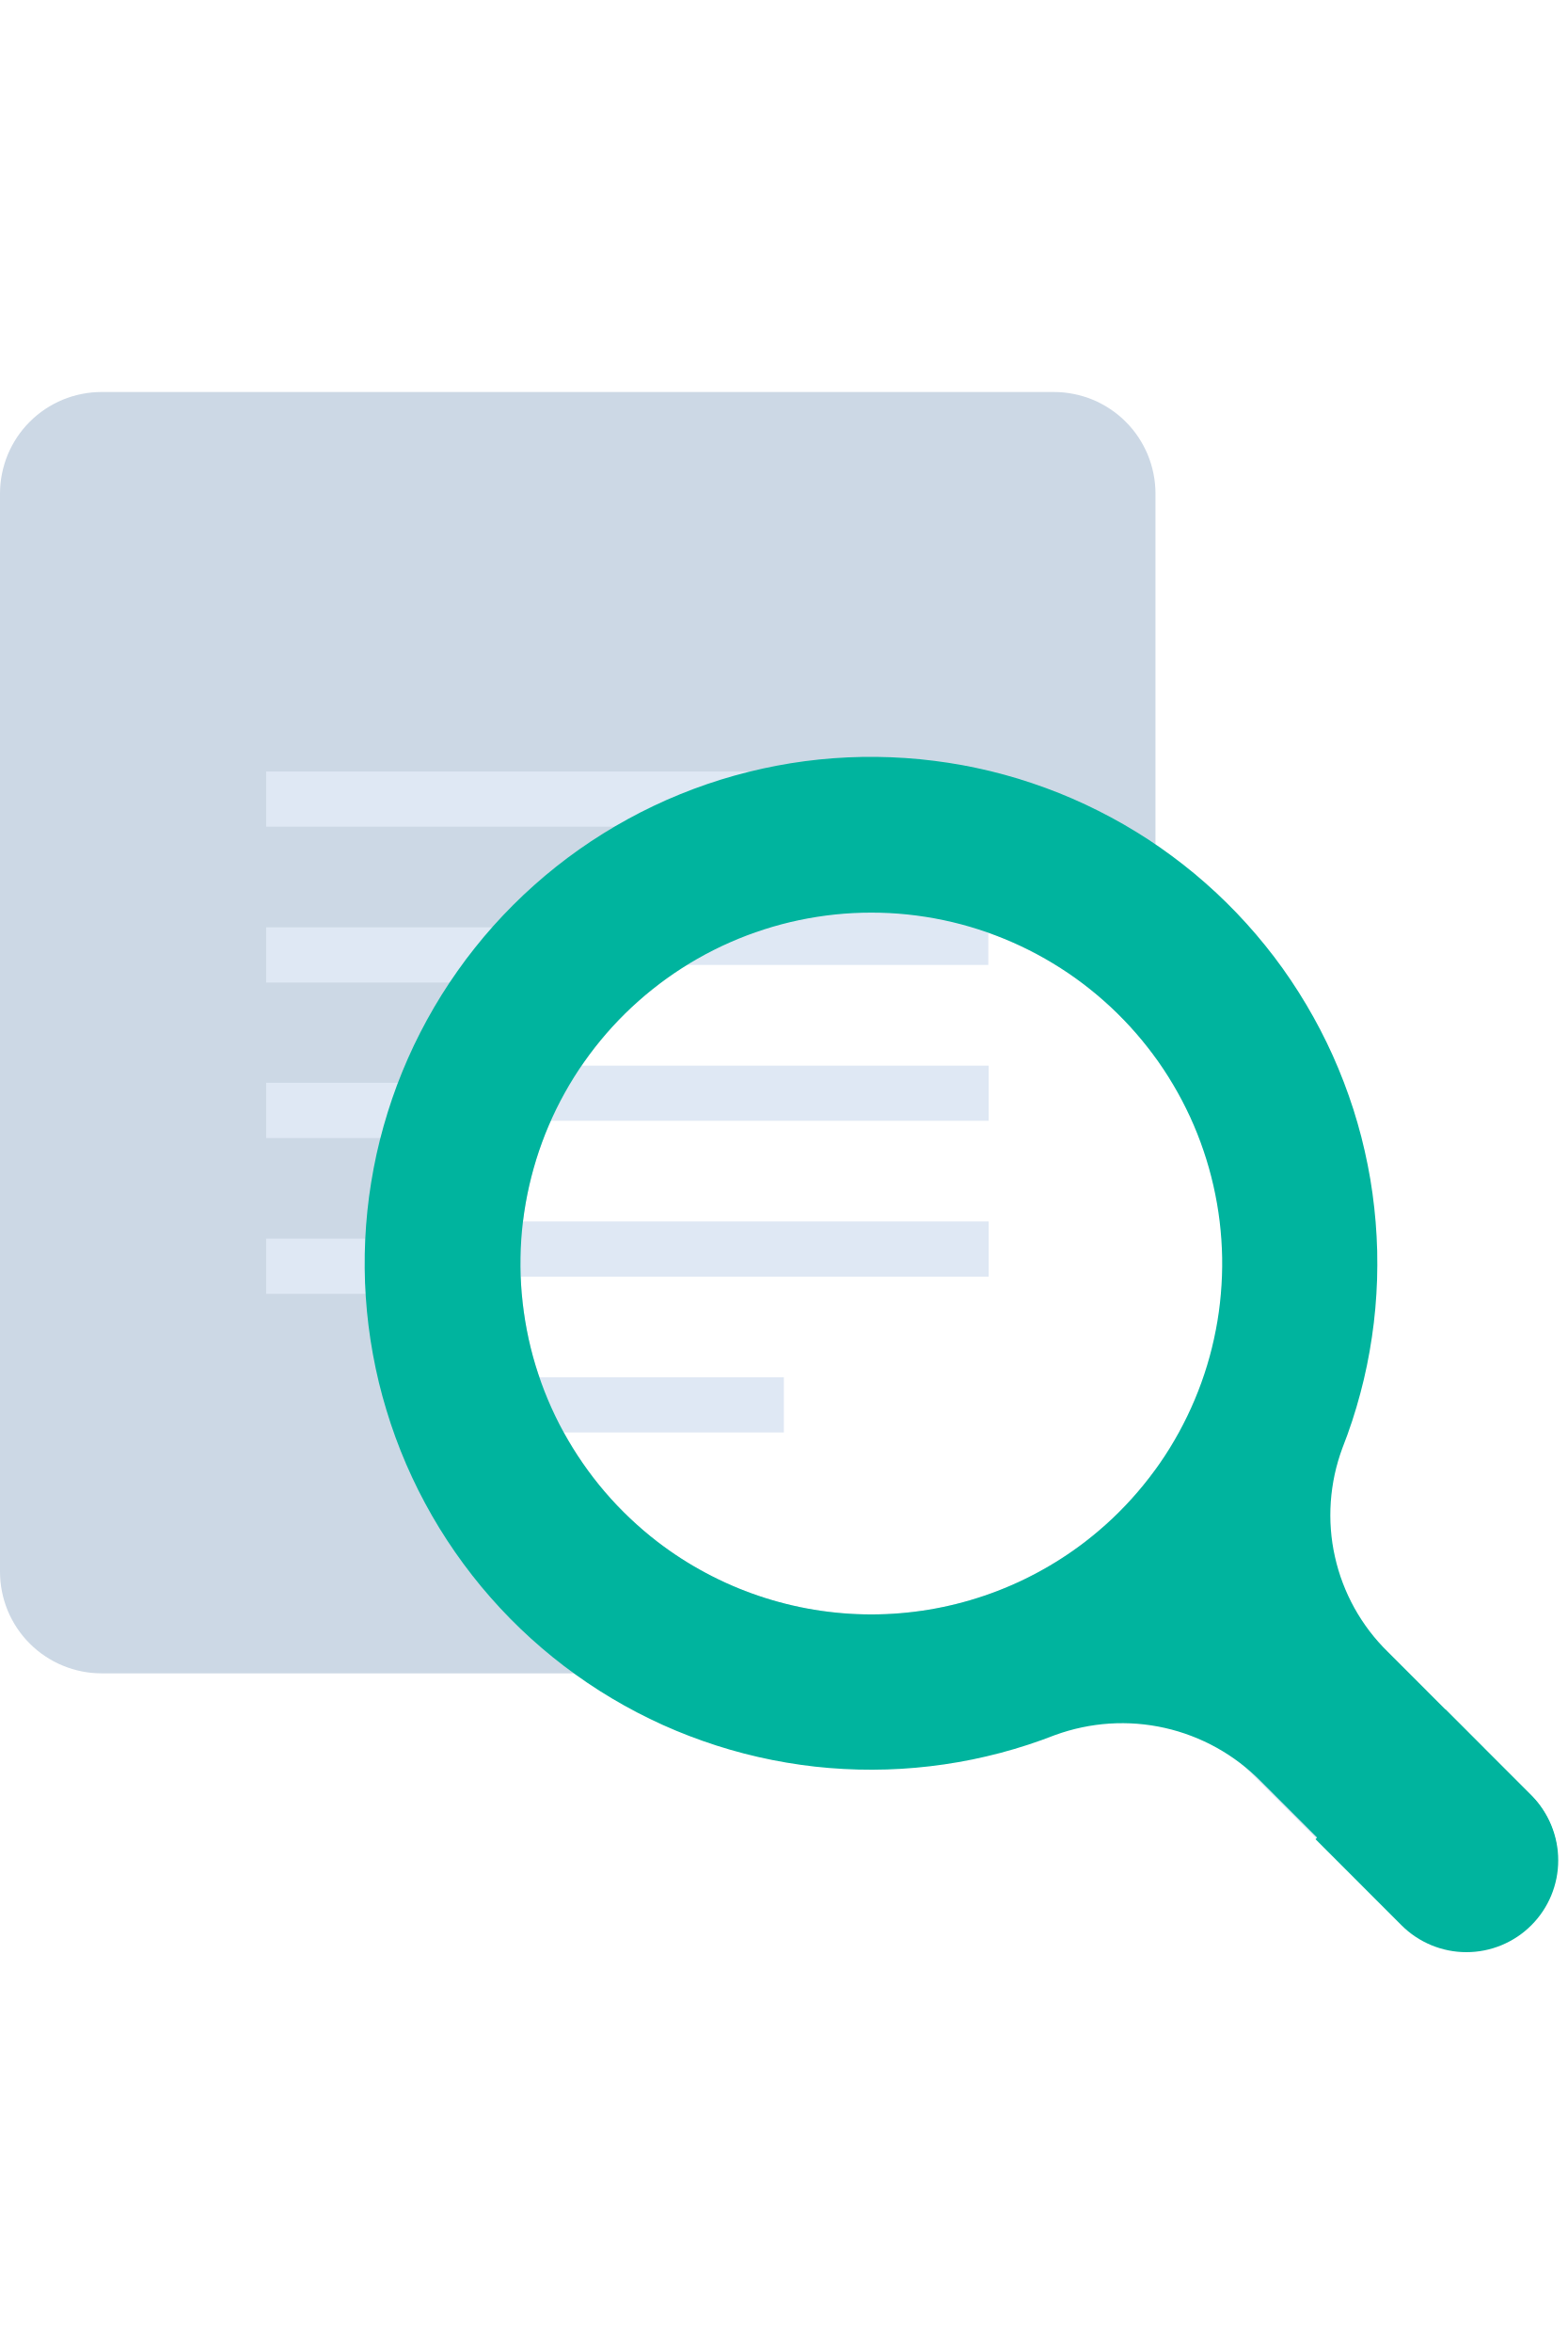
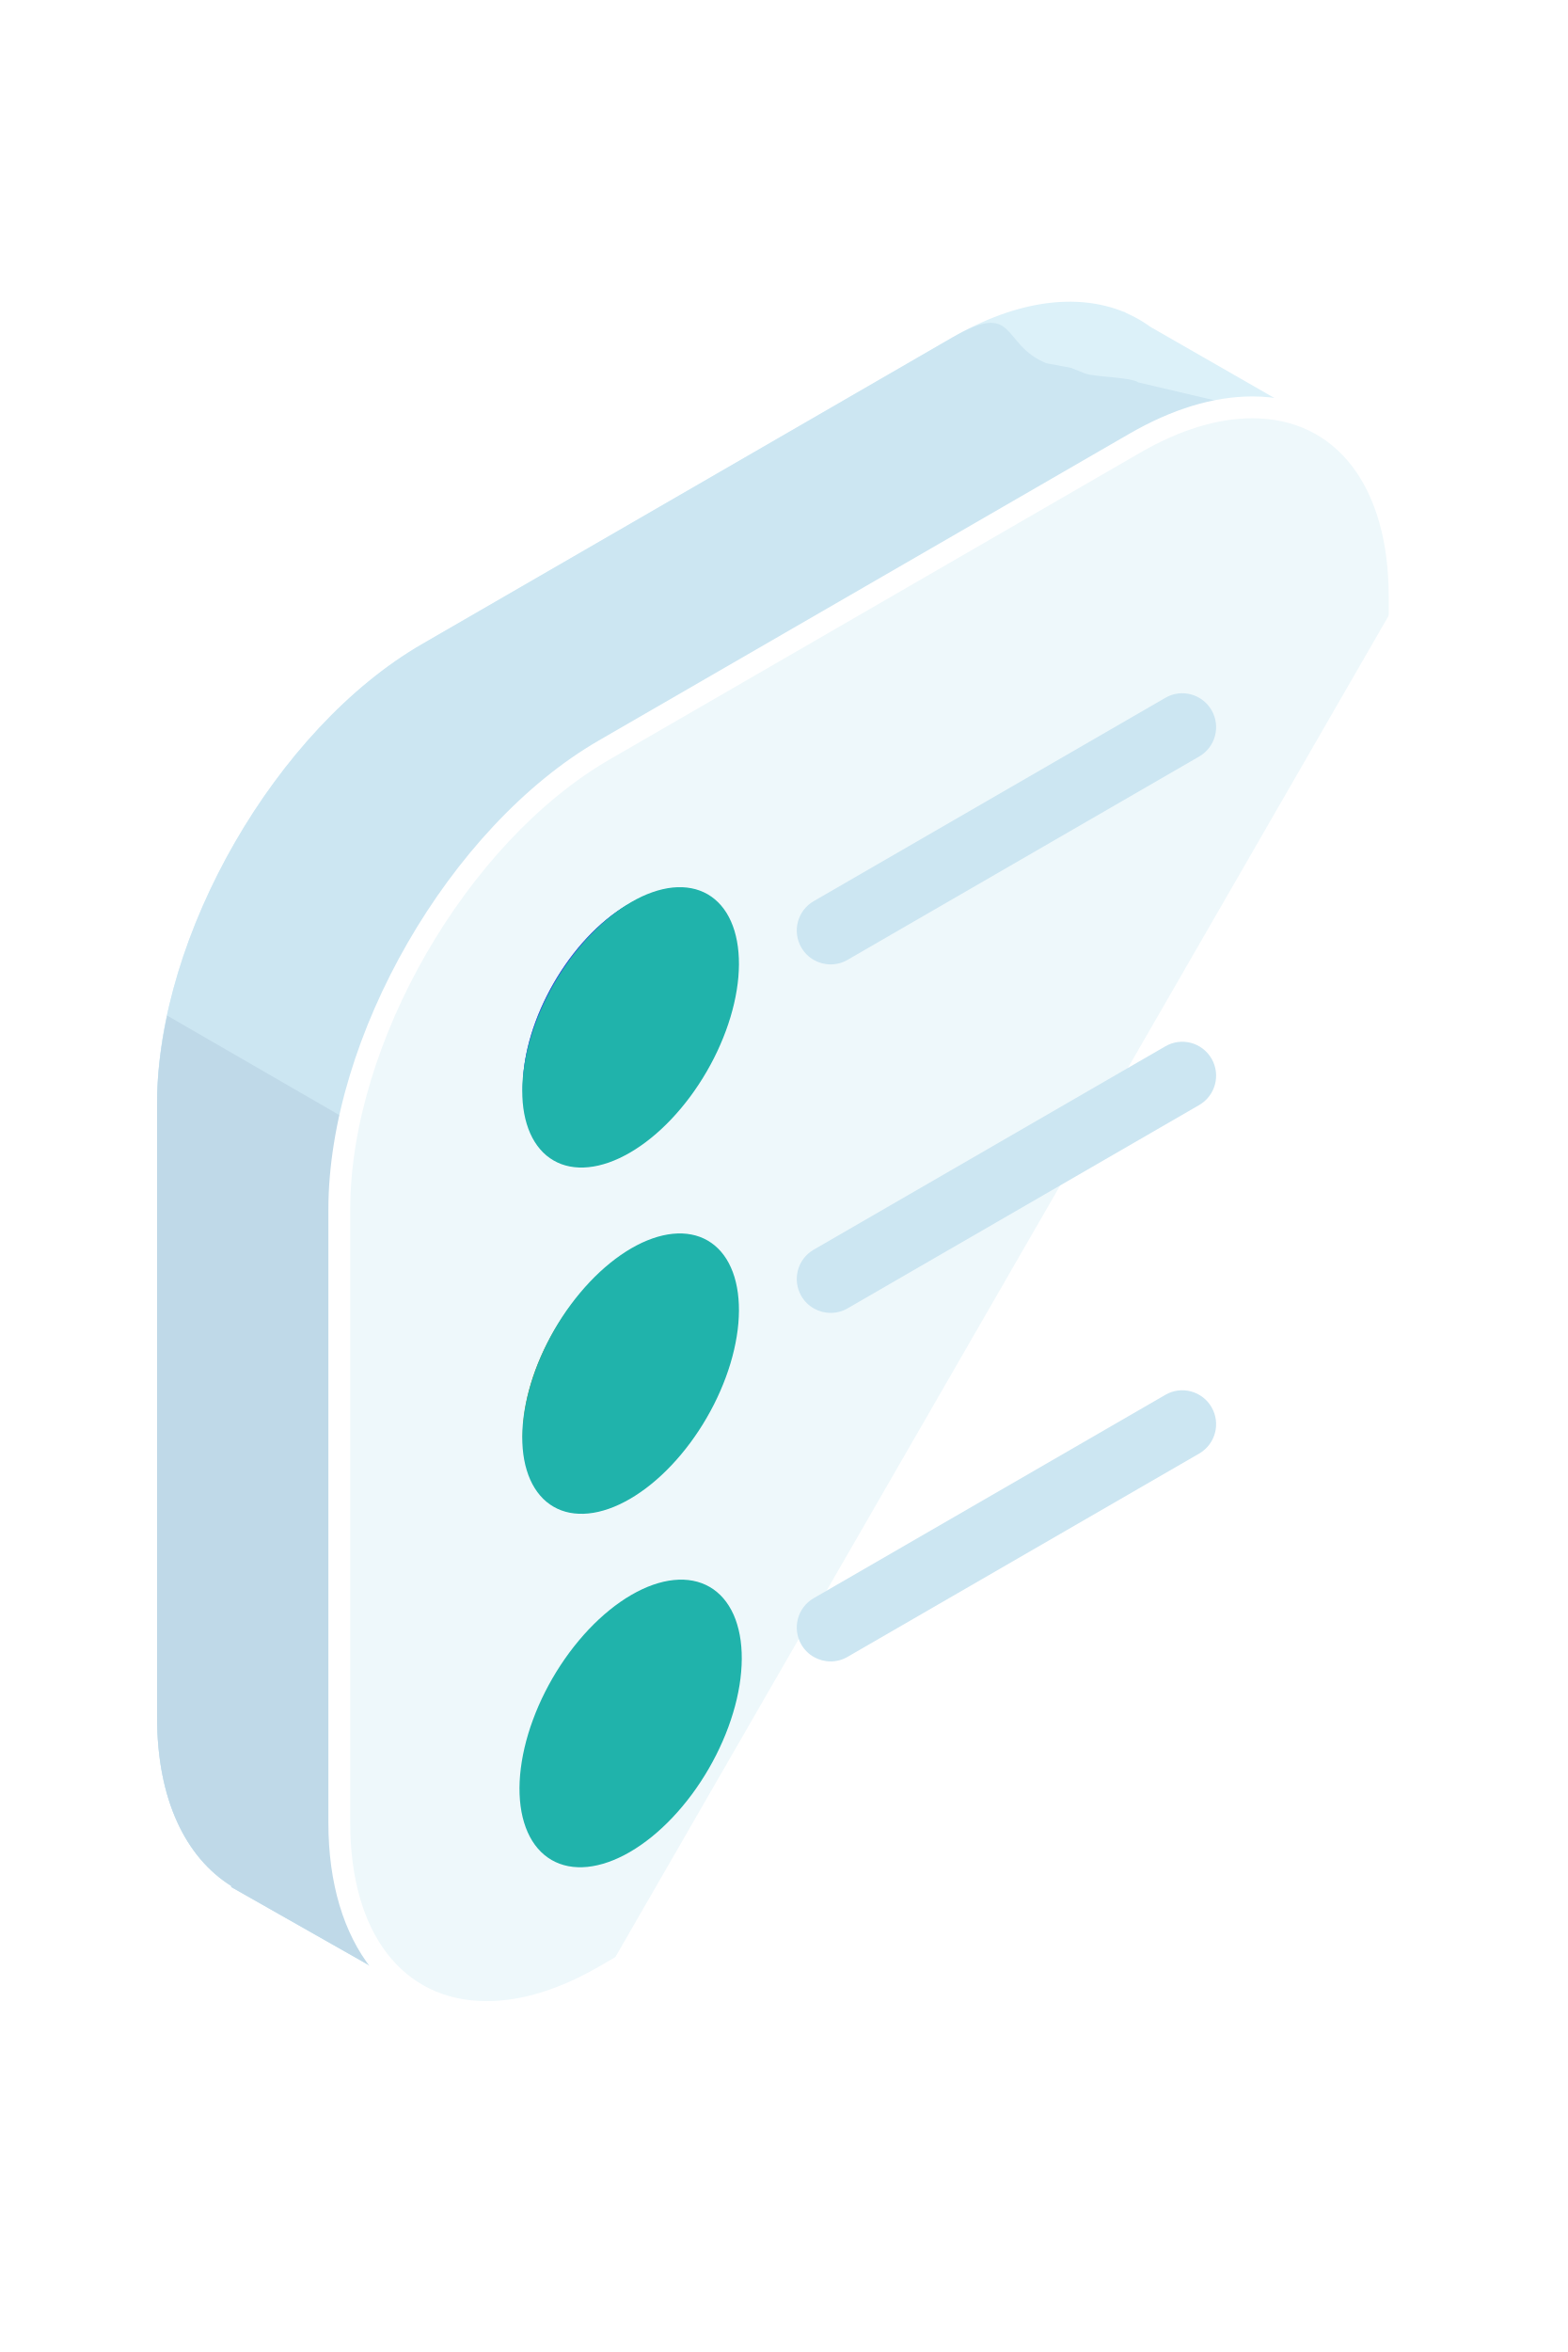
- <svg xmlns="http://www.w3.org/2000/svg" width="60px" viewBox="0 0 150 225" version="1.2">
-   <defs>
-     <clipPath id="search1">
-       <path d="M 0 37.5 L 111 37.5 L 111 161 L 0 161 Z M 0 37.5 " />
-     </clipPath>
-   </defs>
-   <g id="searchicon">
-     <g clip-path="url(#search1)" clip-rule="nonzero">
-       <path style=" stroke:none;fill-rule:nonzero;fill:rgb(79.999%,84.709%,89.799%);fill-opacity:1;" d="M 9.719 37.5 L 100.84 37.5 C 101.477 37.5 102.109 37.562 102.734 37.688 C 103.359 37.812 103.969 37.996 104.559 38.238 C 105.148 38.484 105.707 38.785 106.238 39.137 C 106.77 39.492 107.262 39.895 107.711 40.348 C 108.164 40.797 108.566 41.289 108.922 41.82 C 109.273 42.352 109.574 42.91 109.82 43.5 C 110.062 44.09 110.246 44.699 110.371 45.324 C 110.496 45.949 110.559 46.582 110.559 47.219 L 110.559 150.355 C 110.559 150.996 110.496 151.629 110.371 152.254 C 110.246 152.879 110.062 153.488 109.82 154.078 C 109.574 154.668 109.273 155.227 108.922 155.758 C 108.566 156.289 108.164 156.777 107.711 157.23 C 107.262 157.684 106.77 158.086 106.238 158.438 C 105.707 158.793 105.148 159.094 104.559 159.336 C 103.969 159.582 103.359 159.766 102.734 159.891 C 102.109 160.016 101.477 160.078 100.84 160.078 L 9.719 160.078 C 9.082 160.078 8.449 160.016 7.824 159.891 C 7.199 159.766 6.59 159.582 6 159.336 C 5.41 159.094 4.852 158.793 4.32 158.438 C 3.789 158.086 3.297 157.684 2.848 157.23 C 2.395 156.777 1.992 156.289 1.637 155.758 C 1.285 155.227 0.984 154.668 0.738 154.078 C 0.496 153.488 0.312 152.879 0.188 152.254 C 0.062 151.629 0 150.996 0 150.355 L 0 47.219 C 0 46.582 0.062 45.949 0.188 45.324 C 0.312 44.699 0.496 44.09 0.738 43.5 C 0.984 42.91 1.285 42.352 1.637 41.82 C 1.992 41.289 2.395 40.797 2.848 40.348 C 3.297 39.895 3.789 39.492 4.32 39.137 C 4.852 38.785 5.41 38.484 6 38.238 C 6.59 37.996 7.199 37.812 7.824 37.688 C 8.449 37.562 9.082 37.5 9.719 37.5 Z M 9.719 37.5 " />
-     </g>
-     <path style=" stroke:none;fill-rule:nonzero;fill:rgb(87.45%,90.979%,95.689%);fill-opacity:1;" d="M 25.465 73.805 L 85.062 73.805 L 85.062 79.082 L 25.465 79.082 Z M 25.465 73.805 " />
-     <path style=" stroke:none;fill-rule:nonzero;fill:rgb(87.45%,90.979%,95.689%);fill-opacity:1;" d="M 25.465 88.711 L 85.062 88.711 L 85.062 93.992 L 25.465 93.992 Z M 25.465 88.711 " />
-     <path style=" stroke:none;fill-rule:nonzero;fill:rgb(87.45%,90.979%,95.689%);fill-opacity:1;" d="M 25.465 103.586 L 85.062 103.586 L 85.062 108.867 L 25.465 108.867 Z M 25.465 103.586 " />
-     <path style=" stroke:none;fill-rule:nonzero;fill:rgb(87.45%,90.979%,95.689%);fill-opacity:1;" d="M 25.465 118.492 L 62.734 118.492 L 62.734 123.773 L 25.465 123.773 Z M 25.465 118.492 " />
-     <path style=" stroke:none;fill-rule:nonzero;fill:rgb(87.45%,90.979%,95.689%);fill-opacity:1;" d="M 146.523 184.023 C 146.117 184.438 145.676 184.809 145.199 185.133 C 144.723 185.461 144.215 185.738 143.684 185.961 C 143.148 186.188 142.598 186.359 142.031 186.473 C 141.461 186.586 140.891 186.645 140.309 186.645 C 139.73 186.645 139.16 186.586 138.59 186.473 C 138.023 186.359 137.473 186.188 136.938 185.961 C 136.406 185.738 135.898 185.461 135.422 185.133 C 134.945 184.809 134.504 184.438 134.098 184.023 L 107.824 157.75 C 107.422 157.348 107.062 156.906 106.746 156.434 C 106.43 155.961 106.164 155.461 105.945 154.934 C 105.727 154.406 105.562 153.867 105.453 153.309 C 105.34 152.75 105.285 152.184 105.285 151.613 C 105.285 151.047 105.34 150.48 105.453 149.922 C 105.562 149.363 105.727 148.82 105.945 148.297 C 106.164 147.77 106.43 147.27 106.746 146.797 C 107.062 146.32 107.422 145.883 107.824 145.48 C 108.23 145.078 108.668 144.719 109.141 144.402 C 109.613 144.086 110.113 143.82 110.641 143.602 C 111.168 143.383 111.707 143.219 112.266 143.109 C 112.824 142.996 113.391 142.941 113.961 142.941 C 114.527 142.941 115.094 142.996 115.652 143.109 C 116.211 143.219 116.754 143.383 117.277 143.602 C 117.805 143.82 118.305 144.086 118.777 144.402 C 119.254 144.719 119.691 145.078 120.094 145.48 L 146.367 171.754 C 146.773 172.152 147.141 172.586 147.465 173.055 C 147.785 173.523 148.059 174.02 148.285 174.543 C 148.512 175.066 148.684 175.609 148.801 176.164 C 148.918 176.723 148.98 177.285 148.988 177.855 C 148.996 178.426 148.949 178.992 148.844 179.551 C 148.738 180.109 148.582 180.656 148.371 181.184 C 148.156 181.715 147.898 182.219 147.586 182.695 C 147.273 183.172 146.922 183.613 146.523 184.023 Z M 146.523 184.023 " />
-     <path style=" stroke:none;fill-rule:nonzero;fill:rgb(100%,100%,100%);fill-opacity:1;" d="M 62.918 147.5 C 62 146.793 61.117 146.039 60.277 145.242 C 59.434 144.445 58.633 143.605 57.879 142.723 C 57.125 141.844 56.418 140.926 55.758 139.969 C 55.098 139.016 54.488 138.027 53.93 137.012 C 53.371 135.992 52.867 134.949 52.418 133.879 C 51.969 132.809 51.578 131.719 51.238 130.609 C 50.902 129.5 50.625 128.375 50.406 127.234 C 50.188 126.094 50.027 124.945 49.926 123.793 C 49.824 122.637 49.785 121.477 49.805 120.316 C 49.82 119.156 49.902 118 50.039 116.848 C 50.18 115.695 50.379 114.555 50.637 113.422 C 50.895 112.293 51.211 111.176 51.582 110.078 C 51.957 108.977 52.387 107.902 52.871 106.848 C 53.355 105.793 53.895 104.766 54.484 103.77 C 55.074 102.77 55.719 101.805 56.41 100.871 C 57.102 99.941 57.836 99.047 58.621 98.191 C 59.406 97.336 60.23 96.523 61.102 95.754 C 61.969 94.984 62.875 94.262 63.82 93.586 C 64.762 92.91 65.738 92.285 66.746 91.711 C 67.754 91.137 68.789 90.613 69.852 90.148 C 70.914 89.68 71.996 89.27 73.102 88.914 C 74.207 88.559 75.328 88.262 76.461 88.023 C 77.598 87.785 78.742 87.605 79.898 87.484 C 81.051 87.363 82.211 87.305 83.371 87.305 C 84.531 87.305 85.688 87.363 86.84 87.484 C 87.996 87.605 89.141 87.785 90.277 88.023 C 91.41 88.262 92.531 88.559 93.637 88.914 C 94.742 89.27 95.824 89.68 96.887 90.148 C 97.949 90.613 98.984 91.137 99.992 91.711 C 101 92.285 101.977 92.91 102.922 93.586 C 103.863 94.262 104.77 94.984 105.637 95.754 C 106.508 96.523 107.332 97.336 108.117 98.191 C 108.902 99.047 109.641 99.941 110.332 100.871 C 111.023 101.805 111.664 102.77 112.254 103.77 C 112.848 104.766 113.383 105.793 113.871 106.848 C 114.355 107.902 114.785 108.977 115.156 110.078 C 115.531 111.176 115.844 112.293 116.102 113.422 C 116.359 114.555 116.559 115.695 116.699 116.848 C 116.836 118 116.918 119.156 116.938 120.316 C 116.957 121.477 116.914 122.637 116.812 123.793 C 116.715 124.945 116.555 126.094 116.332 127.234 C 116.113 128.375 115.836 129.5 115.5 130.609 C 115.164 131.719 114.77 132.809 114.32 133.879 C 113.871 134.949 113.367 135.992 112.809 137.012 C 112.25 138.027 111.645 139.016 110.984 139.969 C 110.324 140.926 109.613 141.844 108.859 142.723 C 108.105 143.605 107.305 144.445 106.465 145.242 C 105.621 146.039 104.738 146.793 103.82 147.5 C 102.363 148.617 100.824 149.609 99.203 150.473 C 97.586 151.34 95.906 152.066 94.168 152.656 C 92.43 153.246 90.652 153.691 88.84 153.992 C 87.031 154.289 85.207 154.441 83.371 154.441 C 81.535 154.441 79.711 154.289 77.898 153.992 C 76.086 153.691 74.312 153.246 72.57 152.656 C 70.832 152.066 69.152 151.34 67.535 150.473 C 65.914 149.609 64.375 148.617 62.918 147.5 Z M 62.918 147.5 " />
-     <path style=" stroke:none;fill-rule:nonzero;fill:rgb(87.45%,90.979%,95.689%);fill-opacity:1;" d="M 94.566 92.312 L 42.328 92.312 L 54.535 87.035 L 94.566 87.035 Z M 94.566 92.312 " />
-     <path style=" stroke:none;fill-rule:nonzero;fill:rgb(87.45%,90.979%,95.689%);fill-opacity:1;" d="M 42.328 101.941 L 94.598 101.941 L 94.598 107.219 L 42.328 107.219 Z M 42.328 101.941 " />
-     <path style=" stroke:none;fill-rule:nonzero;fill:rgb(87.45%,90.979%,95.689%);fill-opacity:1;" d="M 42.328 116.848 L 94.598 116.848 L 94.598 122.129 L 42.328 122.129 Z M 42.328 116.848 " />
-     <path style=" stroke:none;fill-rule:nonzero;fill:rgb(87.45%,90.979%,95.689%);fill-opacity:1;" d="M 42.328 131.754 L 75 131.754 L 75 137.035 L 42.328 137.035 Z M 42.328 131.754 " />
-     <path style=" stroke:none;fill-rule:nonzero;fill:rgb(0%,70.589%,61.96%);fill-opacity:1;" d="M 146.367 171.598 L 132.797 158.027 C 132.164 157.41 131.582 156.75 131.047 156.051 C 130.512 155.348 130.031 154.613 129.602 153.844 C 129.172 153.07 128.801 152.273 128.488 151.449 C 128.172 150.625 127.922 149.781 127.73 148.922 C 127.535 148.059 127.406 147.191 127.34 146.309 C 127.273 145.43 127.273 144.551 127.332 143.672 C 127.395 142.789 127.52 141.918 127.703 141.059 C 127.891 140.195 128.137 139.352 128.445 138.523 C 128.781 137.668 129.094 136.805 129.379 135.934 C 129.664 135.059 129.926 134.18 130.16 133.293 C 130.398 132.406 130.609 131.512 130.793 130.613 C 130.977 129.711 131.137 128.809 131.27 127.898 C 131.406 126.992 131.512 126.078 131.594 125.164 C 131.676 124.25 131.73 123.332 131.762 122.414 C 131.789 121.496 131.793 120.578 131.773 119.66 C 131.75 118.742 131.699 117.828 131.625 116.91 C 131.551 115.996 131.449 115.082 131.324 114.172 C 131.199 113.262 131.047 112.359 130.867 111.457 C 130.688 110.555 130.484 109.66 130.258 108.773 C 130.027 107.883 129.773 107 129.496 106.125 C 129.215 105.25 128.91 104.383 128.582 103.527 C 128.254 102.668 127.902 101.82 127.527 100.984 C 127.148 100.145 126.75 99.32 126.324 98.504 C 125.902 97.691 125.453 96.887 124.984 96.098 C 124.516 95.309 124.023 94.531 123.512 93.77 C 123 93.008 122.465 92.262 121.91 91.531 C 121.352 90.801 120.777 90.086 120.18 89.387 C 119.582 88.691 118.969 88.008 118.332 87.344 C 117.699 86.684 117.043 86.035 116.371 85.41 C 115.699 84.785 115.012 84.18 114.305 83.59 C 113.598 83.004 112.875 82.438 112.137 81.891 C 111.398 81.344 110.645 80.82 109.879 80.316 C 109.109 79.816 108.328 79.336 107.531 78.875 C 106.734 78.418 105.926 77.98 105.105 77.57 C 104.285 77.156 103.453 76.766 102.613 76.402 C 101.77 76.035 100.918 75.695 100.055 75.379 C 99.191 75.062 98.324 74.77 97.445 74.5 C 96.566 74.234 95.68 73.992 94.789 73.773 C 93.895 73.559 92.996 73.367 92.094 73.199 C 91.191 73.035 90.285 72.895 89.371 72.781 C 88.461 72.664 87.547 72.578 86.633 72.516 C 85.715 72.453 84.797 72.418 83.879 72.406 C 82.961 72.395 82.043 72.41 81.125 72.453 C 80.207 72.496 79.293 72.562 78.379 72.656 C 77.465 72.75 76.555 72.871 75.648 73.016 C 74.742 73.164 73.84 73.336 72.941 73.531 C 72.047 73.73 71.156 73.953 70.27 74.199 C 69.387 74.445 68.508 74.719 67.641 75.016 C 66.773 75.316 65.91 75.637 65.062 75.984 C 64.211 76.328 63.371 76.699 62.543 77.094 C 61.711 77.488 60.895 77.906 60.09 78.348 C 59.281 78.789 58.492 79.25 57.711 79.738 C 56.93 80.223 56.168 80.73 55.418 81.258 C 54.664 81.789 53.93 82.34 53.211 82.91 C 52.492 83.48 51.789 84.074 51.105 84.684 C 50.418 85.293 49.75 85.926 49.102 86.574 C 48.453 87.223 47.82 87.891 47.207 88.574 C 46.598 89.258 46.004 89.961 45.434 90.68 C 44.859 91.398 44.309 92.133 43.781 92.883 C 43.25 93.633 42.742 94.398 42.254 95.176 C 41.77 95.953 41.305 96.746 40.863 97.551 C 40.422 98.355 40 99.176 39.605 100.004 C 39.211 100.832 38.84 101.672 38.492 102.523 C 38.145 103.371 37.82 104.23 37.523 105.102 C 37.227 105.969 36.953 106.844 36.703 107.73 C 36.453 108.613 36.23 109.504 36.031 110.398 C 35.836 111.297 35.66 112.199 35.516 113.105 C 35.367 114.012 35.246 114.922 35.152 115.836 C 35.059 116.75 34.988 117.664 34.945 118.582 C 34.902 119.5 34.887 120.418 34.895 121.336 C 34.902 122.254 34.938 123.172 35 124.086 C 35.062 125.004 35.148 125.918 35.262 126.828 C 35.375 127.742 35.516 128.648 35.68 129.551 C 35.844 130.453 36.035 131.352 36.25 132.246 C 36.469 133.137 36.707 134.023 36.977 134.902 C 37.242 135.781 37.531 136.652 37.848 137.516 C 38.164 138.379 38.504 139.23 38.867 140.074 C 39.234 140.918 39.621 141.75 40.031 142.57 C 40.445 143.391 40.879 144.199 41.336 144.996 C 41.793 145.793 42.273 146.574 42.777 147.344 C 43.277 148.113 43.805 148.867 44.348 149.605 C 44.895 150.344 45.457 151.066 46.043 151.773 C 46.633 152.48 47.238 153.172 47.863 153.844 C 48.488 154.516 49.133 155.172 49.793 155.805 C 50.457 156.441 51.137 157.059 51.836 157.656 C 52.531 158.254 53.246 158.828 53.977 159.387 C 54.707 159.941 55.453 160.477 56.215 160.992 C 56.977 161.508 57.75 162 58.539 162.469 C 59.328 162.938 60.129 163.387 60.945 163.812 C 61.758 164.234 62.586 164.637 63.422 165.016 C 64.258 165.391 65.105 165.746 65.965 166.074 C 66.82 166.402 67.688 166.707 68.562 166.988 C 69.438 167.27 70.32 167.523 71.207 167.754 C 72.098 167.984 72.992 168.188 73.891 168.367 C 74.793 168.547 75.699 168.699 76.609 168.828 C 77.516 168.957 78.43 169.059 79.344 169.133 C 80.262 169.207 81.176 169.258 82.094 169.281 C 83.012 169.305 83.93 169.301 84.848 169.273 C 85.766 169.246 86.684 169.191 87.598 169.109 C 88.512 169.027 89.426 168.922 90.336 168.789 C 91.242 168.656 92.148 168.5 93.047 168.316 C 93.945 168.129 94.84 167.922 95.727 167.688 C 96.617 167.453 97.496 167.191 98.371 166.906 C 99.242 166.621 100.105 166.312 100.961 165.977 C 101.801 165.672 102.652 165.43 103.523 165.246 C 104.395 165.062 105.273 164.941 106.164 164.883 C 107.051 164.828 107.938 164.832 108.828 164.902 C 109.715 164.973 110.594 165.105 111.461 165.301 C 112.328 165.496 113.18 165.754 114.012 166.074 C 114.844 166.391 115.648 166.766 116.426 167.199 C 117.203 167.633 117.945 168.117 118.652 168.656 C 119.363 169.195 120.027 169.785 120.652 170.418 L 134.254 184.023 C 134.711 184.48 135.211 184.883 135.758 185.23 C 136.305 185.574 136.883 185.859 137.492 186.074 C 138.102 186.293 138.727 186.438 139.367 186.516 C 140.012 186.594 140.652 186.598 141.297 186.531 C 141.941 186.465 142.566 186.328 143.18 186.117 C 143.793 185.91 144.375 185.637 144.926 185.301 C 145.477 184.961 145.984 184.566 146.449 184.117 C 146.91 183.664 147.32 183.168 147.672 182.625 C 147.938 182.199 148.168 181.758 148.359 181.293 C 148.551 180.828 148.703 180.352 148.812 179.863 C 148.926 179.375 148.992 178.879 149.02 178.379 C 149.047 177.879 149.031 177.379 148.973 176.879 C 148.91 176.383 148.812 175.895 148.668 175.414 C 148.527 174.93 148.344 174.465 148.121 174.016 C 147.902 173.566 147.641 173.141 147.348 172.734 C 147.055 172.328 146.727 171.949 146.367 171.598 Z M 62.918 147.5 C 62 146.793 61.117 146.039 60.277 145.242 C 59.434 144.445 58.633 143.605 57.879 142.723 C 57.125 141.844 56.418 140.926 55.758 139.969 C 55.098 139.016 54.488 138.027 53.93 137.012 C 53.371 135.992 52.867 134.949 52.418 133.879 C 51.969 132.809 51.578 131.719 51.238 130.609 C 50.902 129.5 50.625 128.375 50.406 127.234 C 50.188 126.094 50.027 124.945 49.926 123.793 C 49.824 122.637 49.785 121.477 49.805 120.316 C 49.82 119.156 49.902 118 50.039 116.848 C 50.18 115.695 50.379 114.555 50.637 113.422 C 50.895 112.293 51.211 111.176 51.582 110.078 C 51.957 108.977 52.387 107.902 52.871 106.848 C 53.355 105.793 53.895 104.766 54.484 103.77 C 55.074 102.77 55.719 101.805 56.41 100.871 C 57.102 99.941 57.836 99.047 58.621 98.191 C 59.406 97.336 60.23 96.523 61.102 95.754 C 61.969 94.984 62.875 94.262 63.82 93.586 C 64.762 92.91 65.738 92.285 66.746 91.711 C 67.754 91.137 68.789 90.613 69.852 90.148 C 70.914 89.68 71.996 89.27 73.102 88.914 C 74.207 88.559 75.328 88.262 76.461 88.023 C 77.598 87.785 78.742 87.605 79.898 87.484 C 81.051 87.363 82.211 87.305 83.371 87.305 C 84.531 87.305 85.688 87.363 86.84 87.484 C 87.996 87.605 89.141 87.785 90.277 88.023 C 91.41 88.262 92.531 88.559 93.637 88.914 C 94.742 89.27 95.824 89.68 96.887 90.148 C 97.949 90.613 98.984 91.137 99.992 91.711 C 101 92.285 101.977 92.91 102.922 93.586 C 103.863 94.262 104.77 94.984 105.637 95.754 C 106.508 96.523 107.332 97.336 108.117 98.191 C 108.902 99.047 109.641 99.941 110.332 100.871 C 111.023 101.805 111.664 102.77 112.254 103.77 C 112.848 104.766 113.383 105.793 113.871 106.848 C 114.355 107.902 114.785 108.977 115.156 110.078 C 115.531 111.176 115.844 112.293 116.102 113.422 C 116.359 114.555 116.559 115.695 116.699 116.848 C 116.836 118 116.918 119.156 116.938 120.316 C 116.957 121.477 116.914 122.637 116.812 123.793 C 116.715 124.945 116.555 126.094 116.332 127.234 C 116.113 128.375 115.836 129.5 115.5 130.609 C 115.164 131.719 114.77 132.809 114.32 133.879 C 113.871 134.949 113.367 135.992 112.809 137.012 C 112.25 138.027 111.645 139.016 110.984 139.969 C 110.324 140.926 109.613 141.844 108.859 142.723 C 108.105 143.605 107.305 144.445 106.465 145.242 C 105.621 146.039 104.738 146.793 103.82 147.5 C 102.363 148.617 100.824 149.609 99.203 150.473 C 97.586 151.34 95.906 152.066 94.168 152.656 C 92.43 153.246 90.652 153.691 88.84 153.992 C 87.031 154.289 85.207 154.441 83.371 154.441 C 81.535 154.441 79.711 154.289 77.898 153.992 C 76.086 153.691 74.312 153.246 72.57 152.656 C 70.832 152.066 69.152 151.34 67.535 150.473 C 65.914 149.609 64.375 148.617 62.918 147.5 Z M 62.918 147.5 " />
-     <path style=" stroke:none;fill-rule:nonzero;fill:rgb(0%,70.589%,61.96%);fill-opacity:1;" d="M 138.293 163.523 L 125.871 175.945 L 134.098 184.176 C 134.508 184.586 134.949 184.949 135.43 185.27 C 135.91 185.59 136.418 185.859 136.949 186.082 C 137.48 186.301 138.031 186.469 138.598 186.582 C 139.164 186.695 139.734 186.75 140.309 186.75 C 140.887 186.75 141.457 186.695 142.023 186.582 C 142.59 186.469 143.141 186.301 143.672 186.082 C 144.203 185.859 144.711 185.59 145.191 185.27 C 145.672 184.949 146.113 184.586 146.523 184.176 C 146.93 183.77 147.293 183.324 147.613 182.848 C 147.934 182.367 148.207 181.859 148.426 181.328 C 148.648 180.793 148.812 180.246 148.926 179.68 C 149.039 179.113 149.094 178.543 149.094 177.965 C 149.094 177.391 149.039 176.816 148.926 176.254 C 148.812 175.688 148.648 175.137 148.426 174.605 C 148.207 174.07 147.934 173.566 147.613 173.086 C 147.293 172.605 146.93 172.164 146.523 171.754 Z M 138.293 163.523 " />
-     <path style=" stroke:none;fill-rule:nonzero;fill:rgb(0%,70.589%,61.96%);fill-opacity:1;" d="M 126.004 175.77 L 138.258 163.516 L 141.969 167.227 L 129.715 179.48 Z M 126.004 175.77 " />
+ <svg xmlns="http://www.w3.org/2000/svg" width="60px" viewBox="0 0 300 450" version="1.2">
+   <g id="serchicon">
+     <path style=" stroke:none;fill-rule:nonzero;fill:rgb(86.269%,94.51%,97.649%);fill-opacity:1;" d="M 253.117 81.453 L 220.176 62.555 C 218.734 61.504 217.191 60.613 215.547 59.902 L 215.062 59.621 L 215.043 59.664 C 206.18 56.059 194.73 57.359 182.242 64.574 L 80.777 123.23 C 52.879 139.355 30.055 178.945 30.055 211.207 L 30.055 328.508 C 30.055 344.242 35.508 355.398 44.309 360.871 L 44.223 361.023 L 80.836 381.797 L 101.422 345.902 L 182.242 299.188 C 210.137 283.055 232.969 243.469 232.969 211.211 L 232.969 116.582 Z M 253.117 81.453 " />
+     <path style=" stroke:none;fill-rule:nonzero;fill:rgb(79.999%,90.199%,94.899%);fill-opacity:1;" d="M 253.117 81.453 L 217.855 73.172 C 216.414 72.121 209.215 72.148 207.57 71.426 L 204.957 70.379 L 200.25 69.504 C 191.387 65.898 194.73 57.359 182.242 64.574 L 80.777 123.23 C 52.879 139.355 30.055 178.945 30.055 211.207 L 30.055 328.508 C 30.055 344.242 35.508 355.398 44.309 360.871 L 44.223 361.023 L 80.836 381.797 L 101.422 345.902 L 182.242 299.188 C 210.137 283.055 232.969 243.469 232.969 211.211 L 232.969 116.582 Z M 253.117 81.453 " />
+     <path style=" stroke:none;fill-rule:nonzero;fill:rgb(74.899%,85.1%,90.979%);fill-opacity:1;" d="M 31.992 194.309 C 30.762 200.047 30.062 205.734 30.062 211.207 L 30.062 328.508 C 30.062 344.242 35.516 355.398 44.316 360.871 L 44.23 361.023 L 80.844 381.797 L 101.43 345.902 L 182.25 299.188 C 186.988 296.445 191.57 292.984 195.926 289.039 Z M 31.992 194.309 " />
+     <path style=" stroke:none;fill-rule:nonzero;fill:rgb(100%,100%,100%);fill-opacity:1;" d="M 115.656 143.48 C 87.758 159.605 64.93 199.195 64.93 231.457 L 64.93 348.762 C 64.93 381.02 87.758 394.215 115.656 378.086 L 217.113 319.434 C 245.012 303.305 267.844 263.715 267.844 231.457 L 267.844 114.148 C 267.844 81.891 245.012 68.695 217.113 84.824 Z M 115.656 143.48 " />
+     <path style=" stroke:none;fill-rule:nonzero;fill:rgb(35.689%,75.29%,84.709%);fill-opacity:0.098;" d="M 267.84 114.148 C 267.84 81.891 245.012 68.695 217.113 84.824 L 115.656 143.48 C 87.758 159.605 64.926 199.195 64.926 231.457 L 64.926 348.762 C 64.926 381.02 87.758 394.215 115.656 378.086 " />
+     <path style=" stroke:none;fill-rule:nonzero;fill:rgb(100%,100%,100%);fill-opacity:1;" d="M 93.121 387.062 L 93.117 387.062 C 74.723 387.062 62.84 372.027 62.84 348.762 L 62.84 231.457 C 62.84 198.449 86.062 158.164 114.605 141.664 L 216.07 83.016 C 224.297 78.258 232.23 75.848 239.656 75.848 C 258.047 75.848 269.938 90.883 269.938 114.152 L 269.938 231.461 C 269.938 264.465 246.711 304.746 218.168 321.25 L 116.703 379.902 C 108.477 384.656 100.547 387.062 93.121 387.062 Z M 239.656 80.027 C 232.977 80.027 225.742 82.25 218.168 86.625 L 116.699 145.281 C 89.309 161.117 67.02 199.777 67.02 231.449 L 67.02 348.754 C 67.02 369.797 77.02 382.867 93.117 382.867 L 93.121 382.867 C 99.805 382.867 107.027 380.645 114.605 376.27 L 216.07 317.617 C 243.461 301.781 265.75 263.125 265.75 231.453 L 265.75 114.141 C 265.754 93.102 255.754 80.027 239.656 80.027 Z M 239.656 80.027 " />
+     <path style=" stroke:none;fill-rule:nonzero;fill:rgb(79.999%,90.199%,94.899%);fill-opacity:1;" d="M 158.957 184.516 C 156.719 184.516 154.539 183.355 153.34 181.273 C 151.555 178.168 152.613 174.207 155.715 172.414 L 223.016 133.508 C 226.105 131.711 230.066 132.781 231.855 135.887 C 233.645 138.988 232.578 142.953 229.484 144.738 L 162.191 183.645 C 161.172 184.238 160.051 184.516 158.957 184.516 Z M 158.957 184.516 " />
+     <path style=" stroke:none;fill-rule:nonzero;fill:rgb(37.65%,49.409%,98.819%);fill-opacity:1;" d="M 100.051 207.922 C 100.055 195.137 109.094 179.461 120.141 173.074 C 131.199 166.68 140.238 171.906 140.234 184.691 C 140.238 197.469 131.191 213.145 120.141 219.535 C 109.094 225.926 100.051 220.695 100.051 207.922 Z M 100.051 207.922 " />
+     <path style=" stroke:none;fill-rule:nonzero;fill:rgb(20%,34.9%,82.75%);fill-opacity:1;" d="M 120.141 219.535 C 109.094 225.922 100.055 220.695 100.051 207.922 C 100.055 195.137 109.094 179.461 120.141 173.074 " />
+     <path style=" stroke:none;fill-rule:nonzero;fill:rgb(79.999%,90.199%,94.899%);fill-opacity:1;" d="M 158.957 251.191 C 156.719 251.191 154.539 250.031 153.34 247.949 C 151.555 244.848 152.613 240.883 155.715 239.098 L 223.016 200.184 C 226.105 198.387 230.066 199.461 231.855 202.562 C 233.645 205.664 232.578 209.629 229.484 211.422 L 162.191 250.328 C 161.172 250.914 160.051 251.191 158.957 251.191 Z M 158.957 251.191 " />
+     <path style=" stroke:none;fill-rule:nonzero;fill:rgb(100%,63.919%,6.27%);fill-opacity:1;" d="M 100.051 274.602 C 100.055 261.82 109.094 246.141 120.141 239.754 C 131.199 233.359 140.238 238.582 140.234 251.375 C 140.238 264.148 131.191 279.828 120.141 286.219 C 109.094 292.602 100.051 287.371 100.051 274.602 Z M 100.051 274.602 " />
+     <path style=" stroke:none;fill-rule:nonzero;fill:rgb(97.649%,50.2%,3.139%);fill-opacity:1;" d="M 120.141 286.215 C 109.094 292.598 100.055 287.371 100.051 274.598 C 100.055 261.816 109.094 246.137 120.141 239.754 " />
+     <path style=" stroke:none;fill-rule:nonzero;fill:rgb(79.999%,90.199%,94.899%);fill-opacity:1;" d="M 158.957 317.875 C 156.719 317.875 154.539 316.715 153.34 314.633 C 151.555 311.527 152.613 307.566 155.715 305.773 L 223.016 266.867 C 226.105 265.07 230.066 266.141 231.855 269.246 C 233.645 272.348 232.578 276.312 229.484 278.102 L 162.188 317.004 C 161.172 317.598 160.051 317.875 158.957 317.875 Z M 158.957 317.875 " />
+     <path style=" stroke:none;fill-rule:nonzero;fill:rgb(87.839%,28.239%,72.159%);fill-opacity:1;" d="M 100.051 341.289 C 100.055 328.504 109.094 312.828 120.141 306.441 C 131.199 300.047 140.238 305.273 140.234 318.059 C 140.238 330.836 131.191 346.512 120.141 352.902 C 109.094 359.289 100.051 354.062 100.051 341.289 Z M 100.051 341.289 " />
+     <path style=" stroke:none;fill-rule:nonzero;fill:rgb(75.69%,13.73%,62.749%);fill-opacity:1;" d="M 120.141 352.895 C 109.094 359.281 100.055 354.055 100.051 341.277 C 100.055 328.492 109.094 312.82 120.141 306.43 " />
+     <path style=" stroke:none;fill-rule:nonzero;fill:rgb(12.549%,70.2%,67.059%);fill-opacity:1;" d="M 135.43 171.102 C 134.949 170.824 134.449 170.59 133.93 170.398 C 133.406 170.203 132.863 170.051 132.301 169.945 C 131.738 169.836 131.16 169.77 130.562 169.746 C 129.965 169.727 129.355 169.746 128.73 169.809 C 128.105 169.871 127.465 169.98 126.816 170.129 C 126.168 170.277 125.512 170.469 124.848 170.703 C 124.184 170.934 123.512 171.211 122.836 171.523 C 122.16 171.84 121.484 172.195 120.805 172.59 C 120.125 172.984 119.449 173.414 118.773 173.883 C 118.094 174.352 117.426 174.855 116.758 175.398 C 116.09 175.938 115.43 176.508 114.781 177.113 C 114.129 177.719 113.488 178.355 112.859 179.02 C 112.23 179.684 111.617 180.375 111.016 181.094 C 110.414 181.809 109.832 182.551 109.266 183.312 C 108.695 184.078 108.148 184.859 107.621 185.664 C 107.094 186.465 106.59 187.285 106.105 188.117 C 105.621 188.953 105.164 189.797 104.73 190.656 C 104.297 191.512 103.887 192.375 103.508 193.246 C 103.125 194.121 102.773 194.996 102.449 195.871 C 102.125 196.75 101.832 197.629 101.57 198.504 C 101.305 199.379 101.074 200.25 100.871 201.117 C 100.672 201.984 100.5 202.84 100.363 203.688 C 100.227 204.531 100.125 205.367 100.055 206.188 C 99.98 207.008 99.945 207.809 99.941 208.594 C 99.938 209.379 99.965 210.145 100.027 210.887 C 100.09 211.629 100.184 212.348 100.312 213.039 C 100.441 213.734 100.602 214.398 100.797 215.035 C 100.988 215.672 101.215 216.277 101.469 216.852 C 101.727 217.426 102.012 217.969 102.328 218.473 C 102.645 218.98 102.988 219.449 103.363 219.883 C 103.734 220.32 104.137 220.715 104.562 221.07 C 104.992 221.426 105.445 221.746 105.922 222.02 C 106.398 222.297 106.898 222.531 107.422 222.727 C 107.941 222.918 108.484 223.07 109.047 223.18 C 109.609 223.285 110.188 223.352 110.785 223.375 C 111.383 223.398 111.992 223.379 112.621 223.312 C 113.246 223.25 113.883 223.145 114.531 222.996 C 115.18 222.844 115.836 222.652 116.5 222.422 C 117.168 222.188 117.836 221.914 118.512 221.598 C 119.188 221.281 119.863 220.926 120.543 220.535 C 121.223 220.141 121.902 219.707 122.578 219.238 C 123.254 218.77 123.926 218.266 124.59 217.727 C 125.258 217.188 125.918 216.613 126.57 216.008 C 127.219 215.402 127.859 214.77 128.488 214.105 C 129.117 213.438 129.734 212.75 130.332 212.031 C 130.934 211.312 131.52 210.57 132.086 209.809 C 132.652 209.043 133.199 208.262 133.727 207.457 C 134.254 206.656 134.762 205.836 135.242 205.004 C 135.727 204.168 136.184 203.324 136.621 202.469 C 137.055 201.609 137.461 200.746 137.84 199.875 C 138.223 199.004 138.574 198.129 138.898 197.25 C 139.223 196.371 139.516 195.496 139.781 194.617 C 140.043 193.742 140.277 192.871 140.477 192.004 C 140.68 191.141 140.848 190.281 140.984 189.438 C 141.121 188.59 141.227 187.758 141.297 186.938 C 141.367 186.117 141.402 185.312 141.41 184.527 C 141.414 183.742 141.383 182.98 141.32 182.238 C 141.258 181.492 141.164 180.777 141.035 180.082 C 140.906 179.391 140.746 178.723 140.555 178.086 C 140.359 177.449 140.137 176.844 139.879 176.27 C 139.625 175.695 139.34 175.156 139.023 174.648 C 138.707 174.141 138.359 173.672 137.988 173.238 C 137.613 172.805 137.211 172.41 136.785 172.051 C 136.355 171.695 135.906 171.379 135.43 171.102 Z M 135.43 171.102 " />
+     <path style=" stroke:none;fill-rule:nonzero;fill:rgb(12.549%,70.2%,67.059%);fill-opacity:1;" d="M 135.43 237.352 C 134.949 237.074 134.449 236.84 133.93 236.648 C 133.406 236.453 132.863 236.301 132.301 236.195 C 131.738 236.086 131.16 236.02 130.562 235.996 C 129.965 235.977 129.355 235.996 128.73 236.059 C 128.105 236.121 127.465 236.23 126.816 236.379 C 126.168 236.527 125.512 236.719 124.848 236.953 C 124.184 237.184 123.512 237.461 122.836 237.773 C 122.16 238.09 121.484 238.445 120.805 238.84 C 120.125 239.234 119.449 239.664 118.773 240.133 C 118.094 240.602 117.426 241.105 116.758 241.648 C 116.09 242.188 115.43 242.758 114.781 243.363 C 114.129 243.969 113.488 244.605 112.859 245.27 C 112.23 245.934 111.617 246.625 111.016 247.344 C 110.414 248.059 109.832 248.801 109.266 249.562 C 108.695 250.328 108.148 251.109 107.621 251.914 C 107.094 252.715 106.59 253.535 106.105 254.367 C 105.621 255.203 105.164 256.047 104.73 256.906 C 104.297 257.762 103.887 258.625 103.508 259.496 C 103.125 260.371 102.773 261.246 102.449 262.121 C 102.125 263 101.832 263.879 101.57 264.754 C 101.305 265.629 101.074 266.5 100.871 267.367 C 100.672 268.234 100.5 269.09 100.363 269.938 C 100.227 270.781 100.125 271.617 100.055 272.438 C 99.98 273.258 99.945 274.059 99.941 274.844 C 99.938 275.629 99.965 276.395 100.027 277.137 C 100.09 277.879 100.184 278.598 100.312 279.289 C 100.441 279.984 100.602 280.648 100.797 281.285 C 100.988 281.922 101.215 282.527 101.469 283.102 C 101.727 283.676 102.012 284.219 102.328 284.723 C 102.645 285.23 102.988 285.699 103.363 286.133 C 103.734 286.57 104.137 286.965 104.562 287.32 C 104.992 287.676 105.445 287.996 105.922 288.27 C 106.398 288.547 106.898 288.781 107.422 288.977 C 107.941 289.168 108.484 289.32 109.047 289.43 C 109.609 289.535 110.188 289.602 110.785 289.625 C 111.383 289.648 111.992 289.629 112.621 289.562 C 113.246 289.5 113.883 289.395 114.531 289.246 C 115.18 289.094 115.836 288.902 116.5 288.672 C 117.168 288.438 117.836 288.164 118.512 287.848 C 119.188 287.531 119.863 287.176 120.543 286.785 C 121.223 286.391 121.902 285.957 122.578 285.488 C 123.254 285.02 123.926 284.516 124.59 283.977 C 125.258 283.438 125.918 282.863 126.57 282.258 C 127.219 281.652 127.859 281.02 128.488 280.355 C 129.117 279.688 129.734 279 130.332 278.281 C 130.934 277.562 131.52 276.82 132.086 276.059 C 132.652 275.293 133.199 274.512 133.727 273.707 C 134.254 272.906 134.762 272.086 135.242 271.254 C 135.727 270.418 136.184 269.574 136.621 268.719 C 137.055 267.859 137.461 266.996 137.84 266.125 C 138.223 265.254 138.574 264.379 138.898 263.5 C 139.223 262.621 139.516 261.746 139.781 260.867 C 140.043 259.992 140.277 259.121 140.477 258.254 C 140.68 257.391 140.848 256.531 140.984 255.688 C 141.121 254.84 141.227 254.008 141.297 253.188 C 141.367 252.367 141.402 251.562 141.41 250.777 C 141.414 249.992 141.383 249.23 141.32 248.488 C 141.258 247.742 141.164 247.027 141.035 246.332 C 140.906 245.641 140.746 244.973 140.555 244.336 C 140.359 243.699 140.137 243.094 139.879 242.52 C 139.625 241.945 139.34 241.406 139.023 240.898 C 138.707 240.391 138.359 239.922 137.988 239.488 C 137.613 239.055 137.211 238.66 136.785 238.301 C 136.355 237.945 135.906 237.629 135.43 237.352 Z M 135.43 237.352 " />
+     <path style=" stroke:none;fill-rule:nonzero;fill:rgb(12.549%,70.2%,67.059%);fill-opacity:1;" d="M 135.812 303.625 C 135.324 303.34 134.812 303.102 134.277 302.902 C 133.742 302.703 133.184 302.551 132.609 302.438 C 132.031 302.328 131.438 302.258 130.824 302.234 C 130.211 302.215 129.586 302.234 128.941 302.301 C 128.301 302.363 127.648 302.473 126.984 302.625 C 126.316 302.781 125.645 302.977 124.961 303.215 C 124.277 303.453 123.59 303.734 122.898 304.059 C 122.207 304.383 121.512 304.746 120.812 305.152 C 120.117 305.555 119.422 305.996 118.73 306.48 C 118.035 306.961 117.348 307.477 116.664 308.031 C 115.977 308.586 115.301 309.172 114.633 309.793 C 113.965 310.414 113.309 311.066 112.664 311.746 C 112.02 312.43 111.391 313.137 110.773 313.875 C 110.156 314.609 109.559 315.371 108.977 316.152 C 108.395 316.938 107.832 317.738 107.293 318.562 C 106.75 319.387 106.23 320.227 105.734 321.082 C 105.242 321.938 104.77 322.805 104.324 323.684 C 103.879 324.562 103.461 325.449 103.07 326.344 C 102.68 327.238 102.32 328.133 101.988 329.035 C 101.652 329.938 101.352 330.836 101.082 331.734 C 100.812 332.633 100.574 333.527 100.367 334.414 C 100.16 335.305 99.988 336.18 99.848 337.051 C 99.707 337.918 99.602 338.773 99.527 339.613 C 99.453 340.457 99.418 341.281 99.41 342.086 C 99.406 342.891 99.438 343.672 99.5 344.438 C 99.566 345.199 99.664 345.934 99.793 346.645 C 99.926 347.355 100.09 348.039 100.289 348.691 C 100.488 349.344 100.719 349.965 100.98 350.555 C 101.242 351.145 101.535 351.699 101.859 352.219 C 102.184 352.738 102.539 353.223 102.922 353.668 C 103.305 354.113 103.715 354.516 104.156 354.883 C 104.594 355.25 105.059 355.574 105.547 355.859 C 106.035 356.141 106.551 356.383 107.086 356.582 C 107.621 356.777 108.176 356.934 108.754 357.047 C 109.328 357.156 109.926 357.223 110.535 357.246 C 111.148 357.27 111.777 357.25 112.418 357.184 C 113.059 357.117 113.715 357.008 114.379 356.855 C 115.043 356.703 115.719 356.508 116.398 356.266 C 117.082 356.027 117.77 355.746 118.461 355.422 C 119.156 355.102 119.852 354.734 120.547 354.332 C 121.242 353.93 121.938 353.484 122.633 353.004 C 123.324 352.523 124.016 352.004 124.699 351.453 C 125.383 350.898 126.059 350.312 126.727 349.691 C 127.395 349.07 128.051 348.418 128.695 347.738 C 129.34 347.055 129.973 346.348 130.59 345.609 C 131.203 344.875 131.805 344.113 132.387 343.332 C 132.969 342.547 133.527 341.742 134.07 340.918 C 134.609 340.098 135.129 339.258 135.625 338.402 C 136.121 337.547 136.59 336.68 137.035 335.801 C 137.48 334.922 137.898 334.035 138.289 333.141 C 138.68 332.246 139.043 331.348 139.375 330.449 C 139.707 329.547 140.008 328.648 140.277 327.75 C 140.551 326.848 140.789 325.957 140.996 325.066 C 141.199 324.18 141.375 323.301 141.516 322.434 C 141.656 321.562 141.762 320.711 141.832 319.867 C 141.906 319.027 141.945 318.203 141.949 317.398 C 141.953 316.594 141.926 315.809 141.859 315.047 C 141.797 314.285 141.699 313.551 141.566 312.84 C 141.434 312.129 141.27 311.445 141.07 310.793 C 140.875 310.137 140.645 309.516 140.383 308.926 C 140.117 308.34 139.824 307.785 139.5 307.266 C 139.176 306.746 138.824 306.262 138.438 305.816 C 138.055 305.371 137.645 304.965 137.207 304.602 C 136.77 304.234 136.305 303.91 135.812 303.625 Z M 135.812 303.625 " />
  </g>
</svg>
